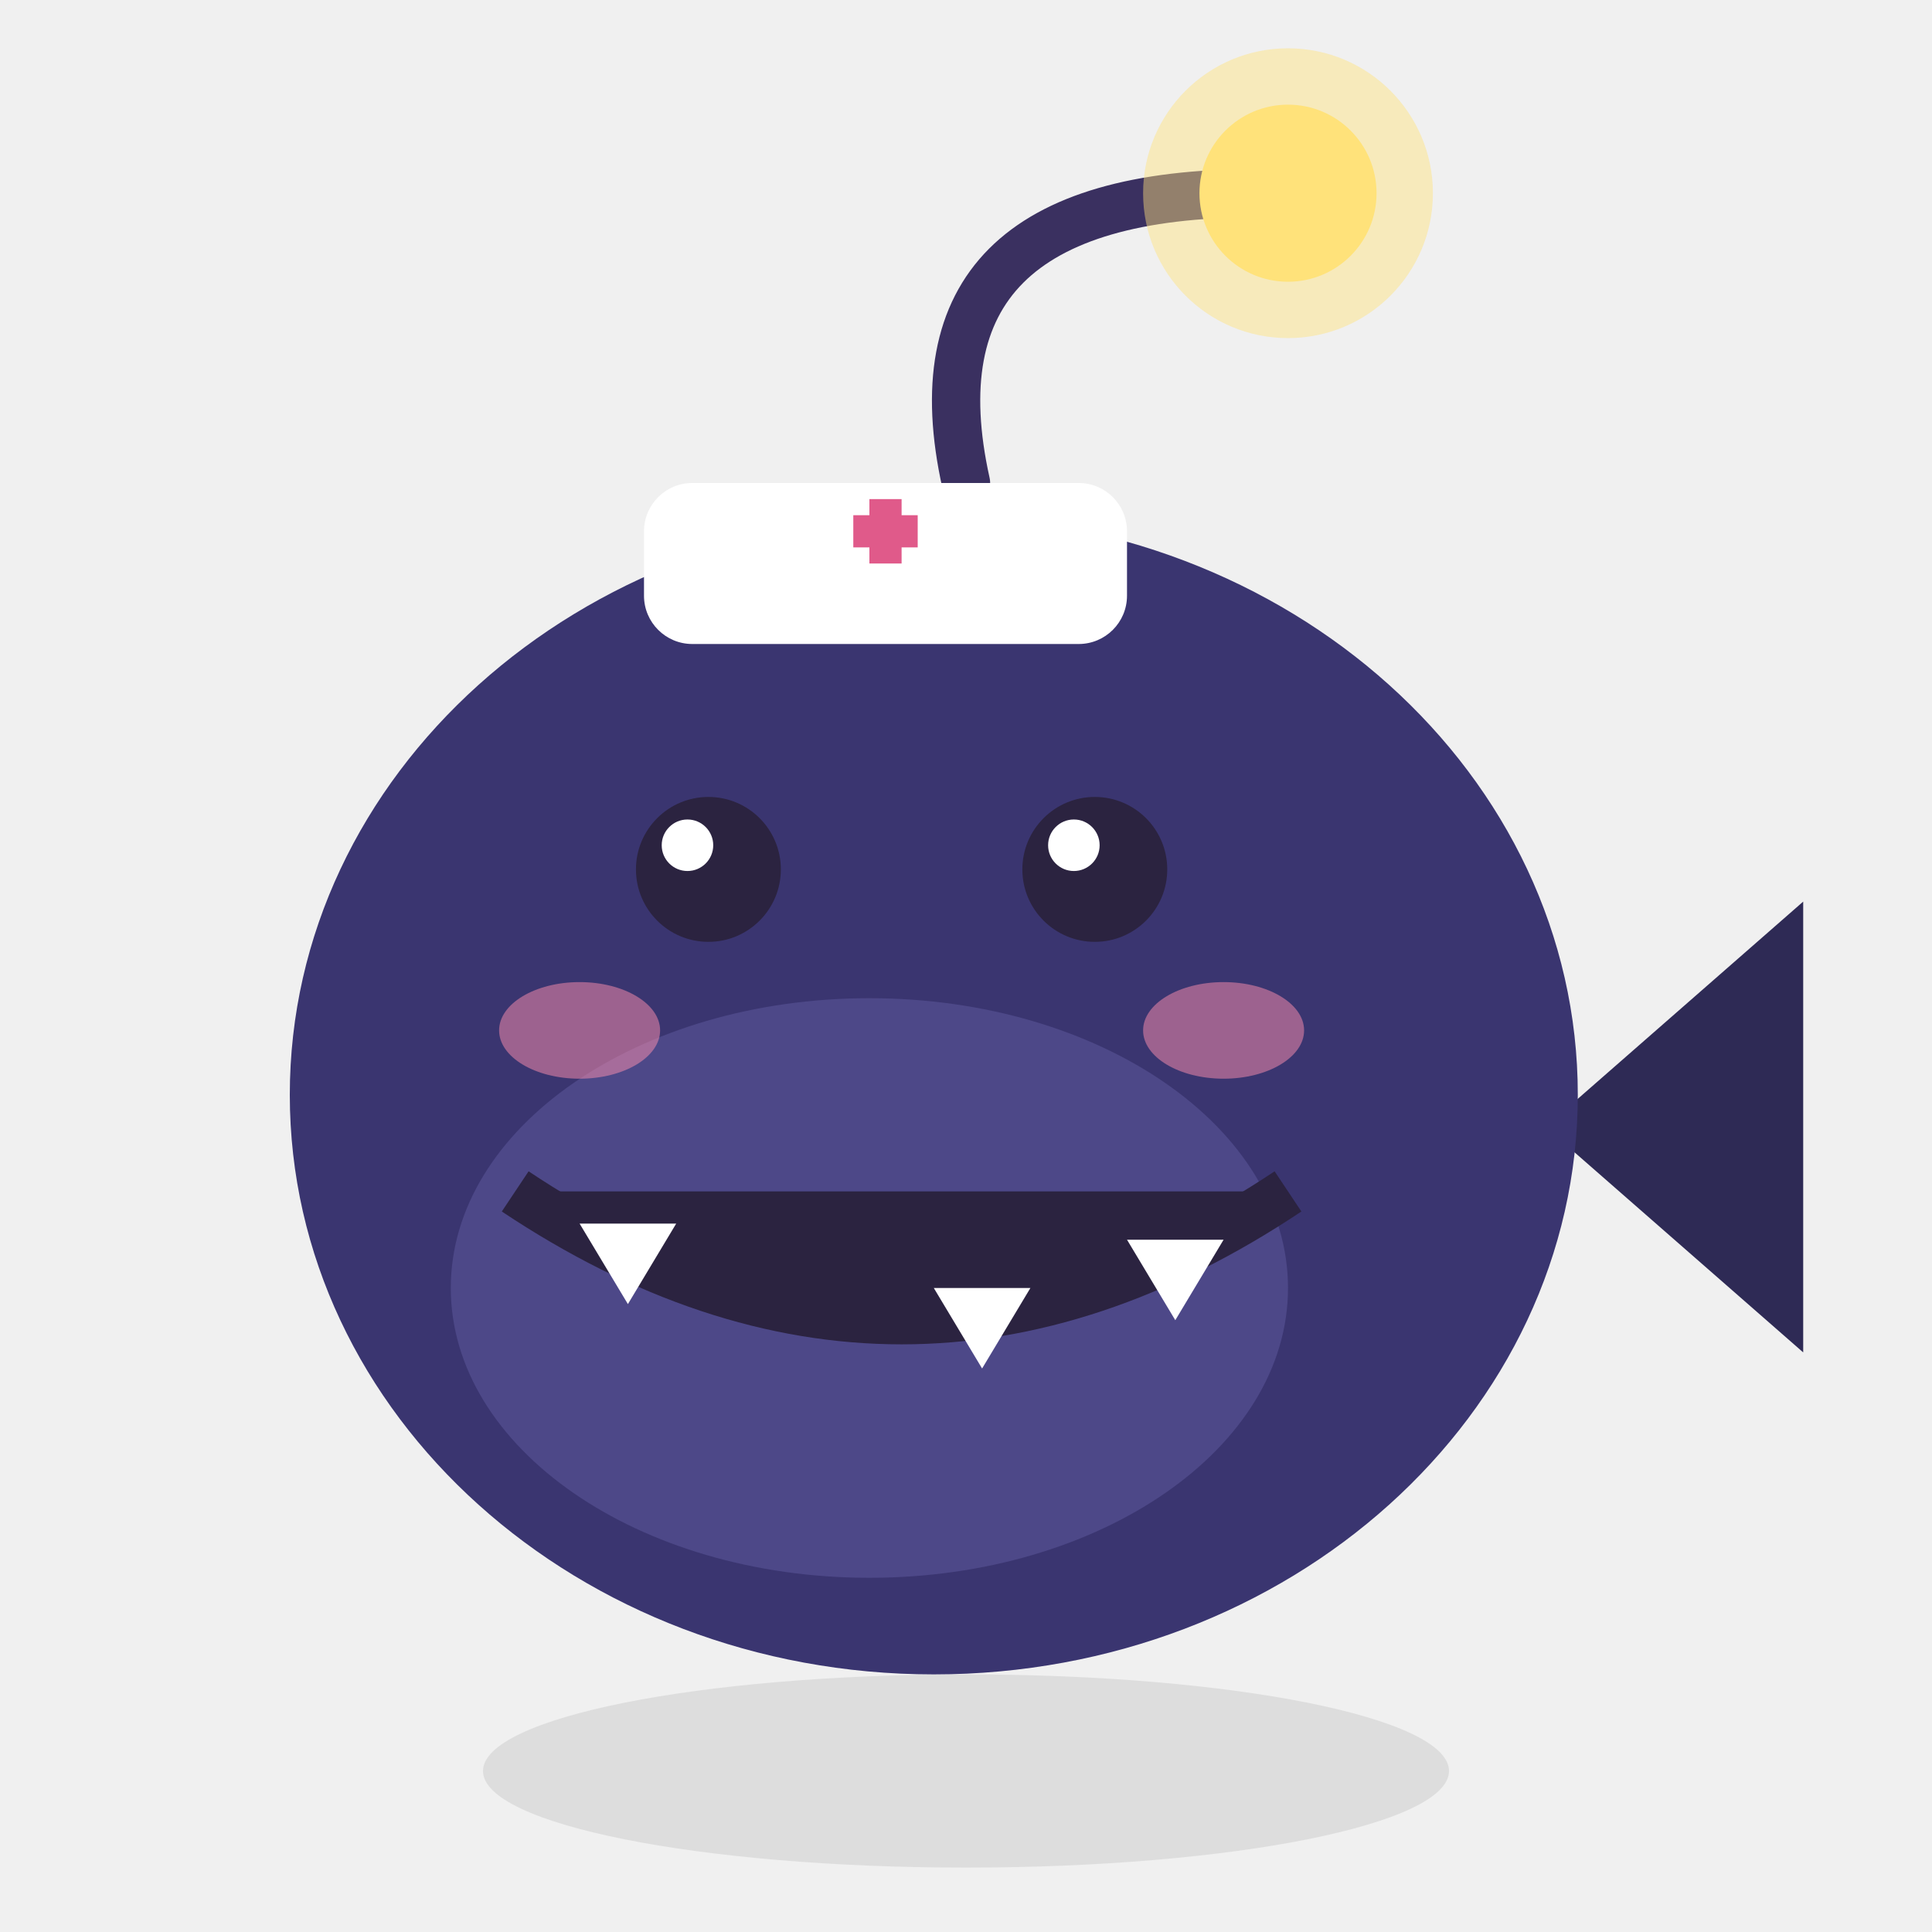
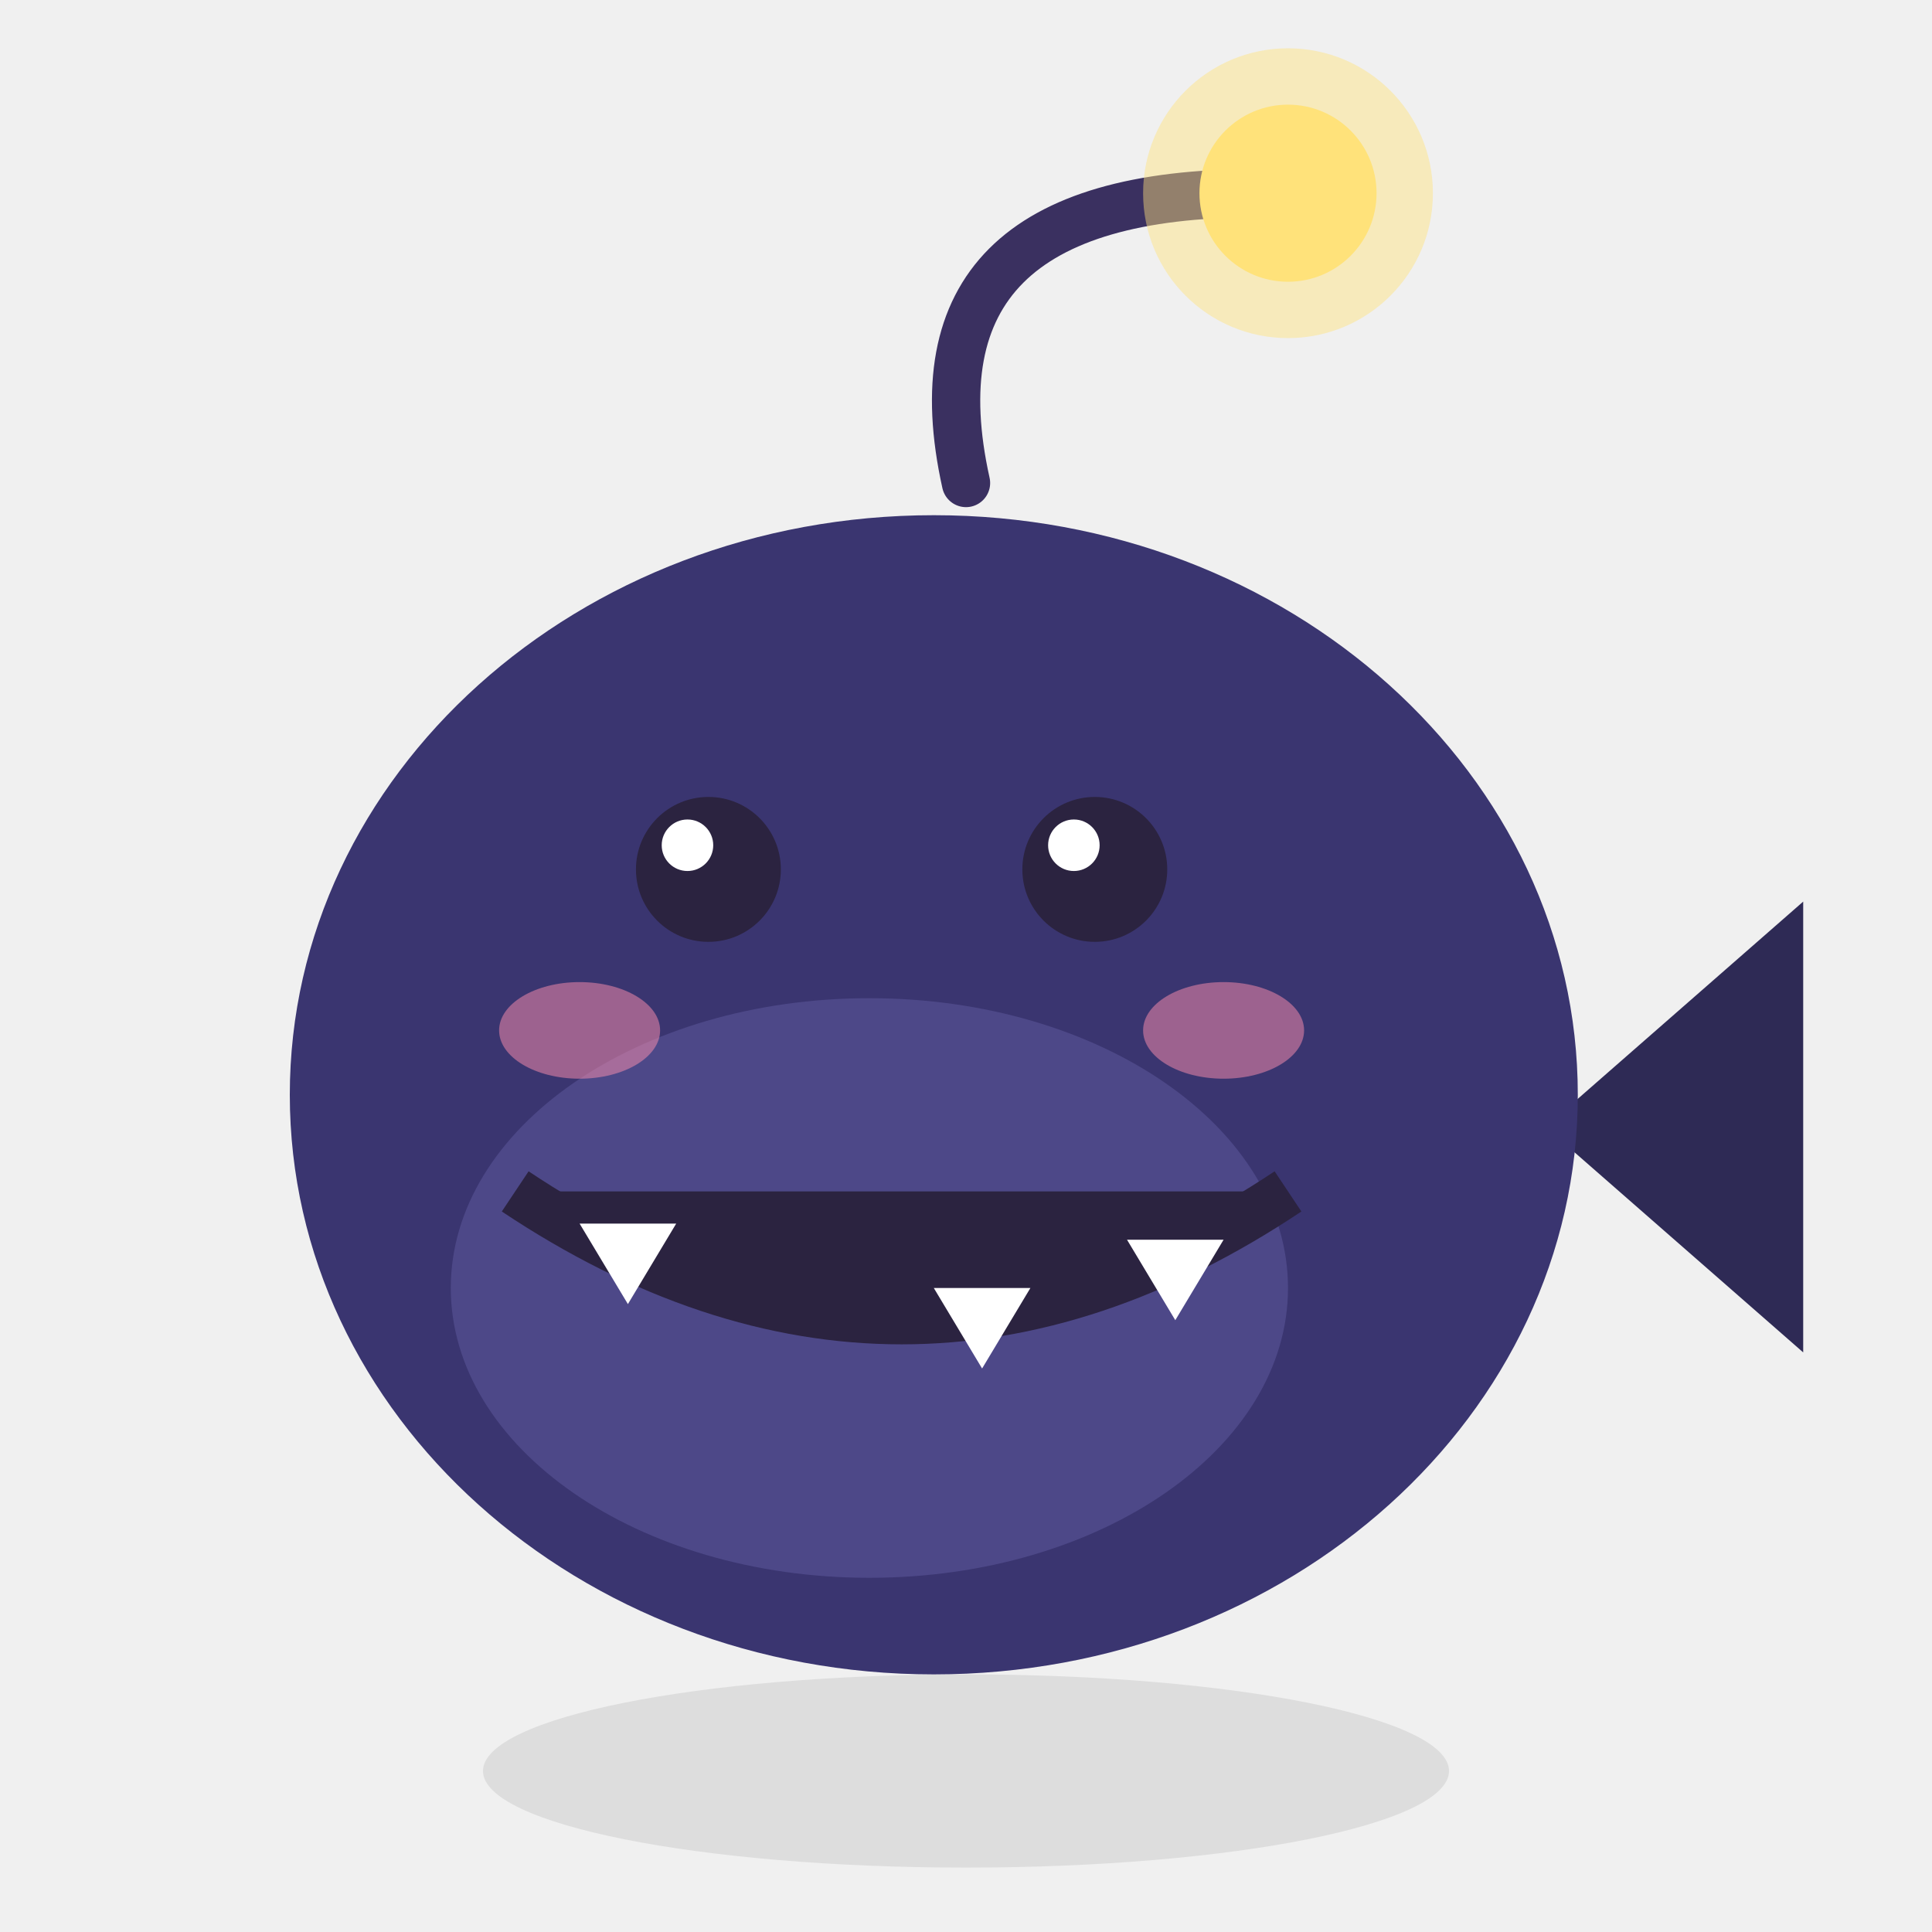
<svg xmlns="http://www.w3.org/2000/svg" viewBox="0 0 120 120">
  <ellipse cx="60" cy="110" rx="30" ry="6" fill="#000" opacity=".08" />
  <path d="M60 30q-4-18 18-18" stroke="#3A3060" stroke-width="3" fill="none" stroke-linecap="round" />
  <circle cx="80" cy="12" r="9" fill="#FFE27A" opacity=".45" />
  <circle cx="80" cy="12" r="5.5" fill="#FFE27A" />
  <path d="M96 70l16-14v28z" fill="#2E2A55" />
  <ellipse cx="58" cy="68" rx="40" ry="36" fill="#3A3570" />
  <ellipse cx="54" cy="80" rx="26" ry="18" fill="#4D4888" />
-   <rect x="40" y="30" width="30" height="10" rx="3" fill="#fff" />
-   <path d="M53 33h4M55 31v4" stroke="#E05A8A" stroke-width="2" />
  <circle cx="44" cy="54" r="4.5" fill="#2B2340" />
  <circle cx="68" cy="54" r="4.5" fill="#2B2340" />
  <circle cx="42.7" cy="52.5" r="1.6" fill="#fff" />
  <circle cx="66.7" cy="52.5" r="1.6" fill="#fff" />
  <ellipse cx="36" cy="64" rx="5" ry="3" fill="#FF8FAE" opacity=".5" />
  <ellipse cx="76" cy="64" rx="5" ry="3" fill="#FF8FAE" opacity=".5" />
  <path d="M32 74q24 16 48 0" stroke="#2B2340" stroke-width="3" fill="#2B2340" />
  <path d="M36 76l3 5 3-5M58 80l3 5 3-5M70 77l3 5 3-5" fill="#fff" />
</svg>
